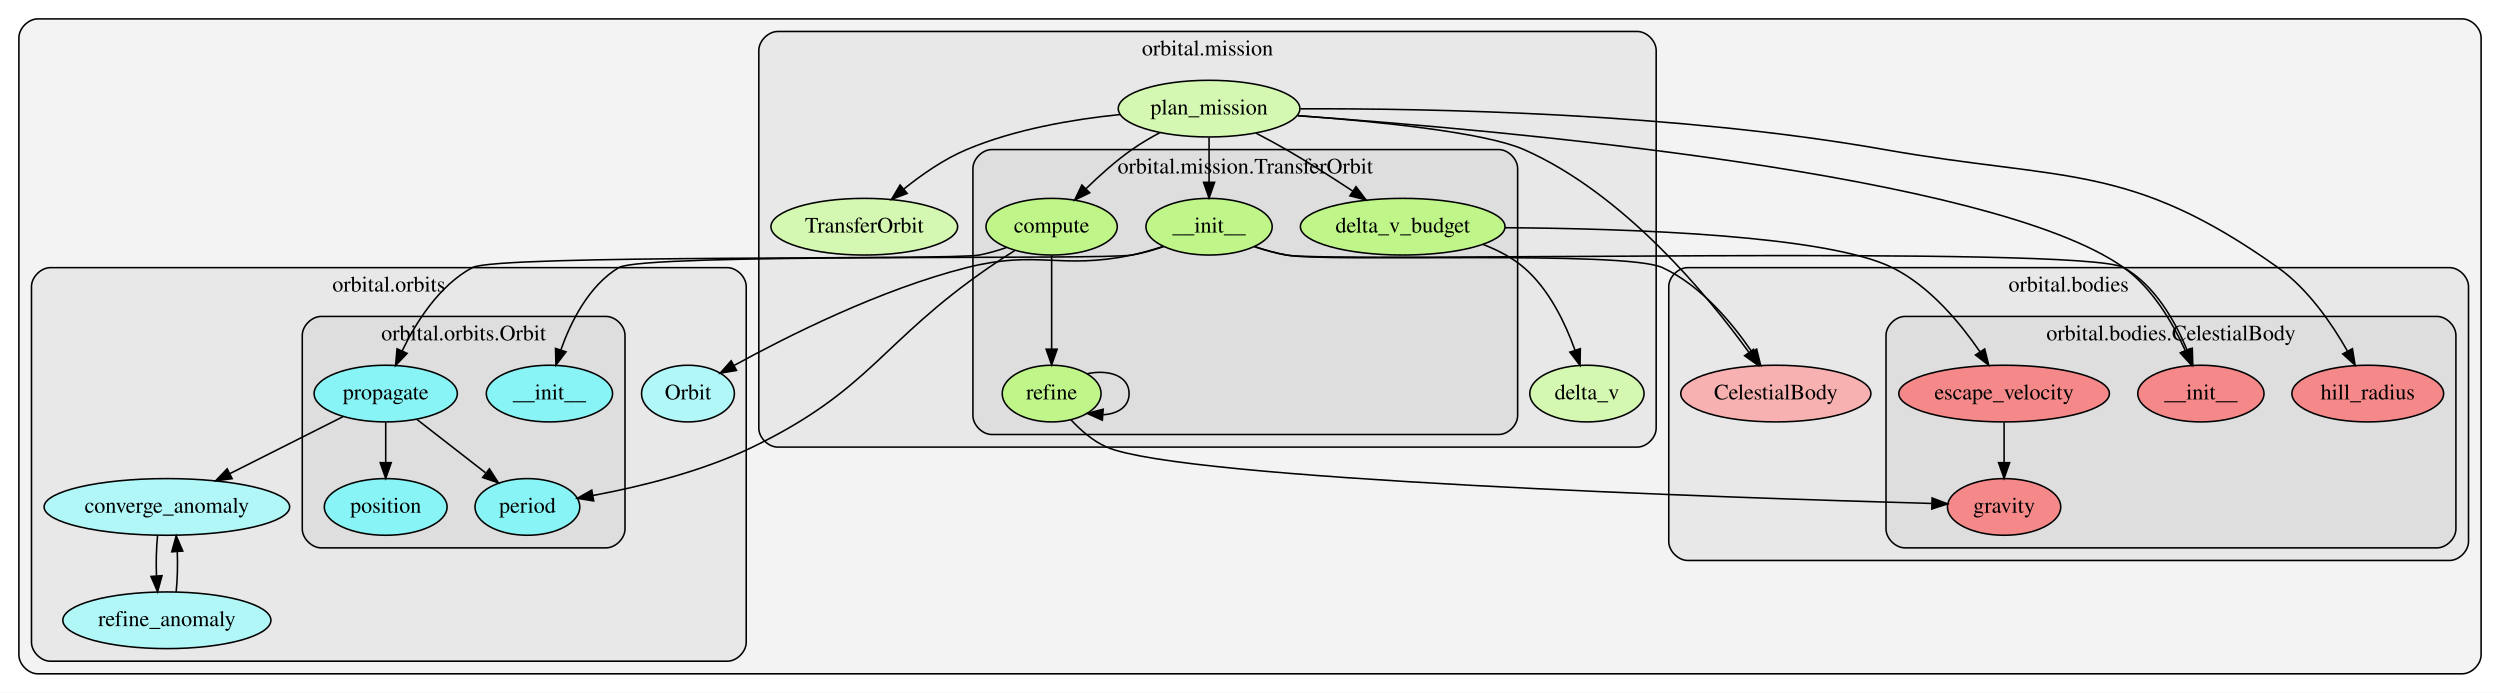
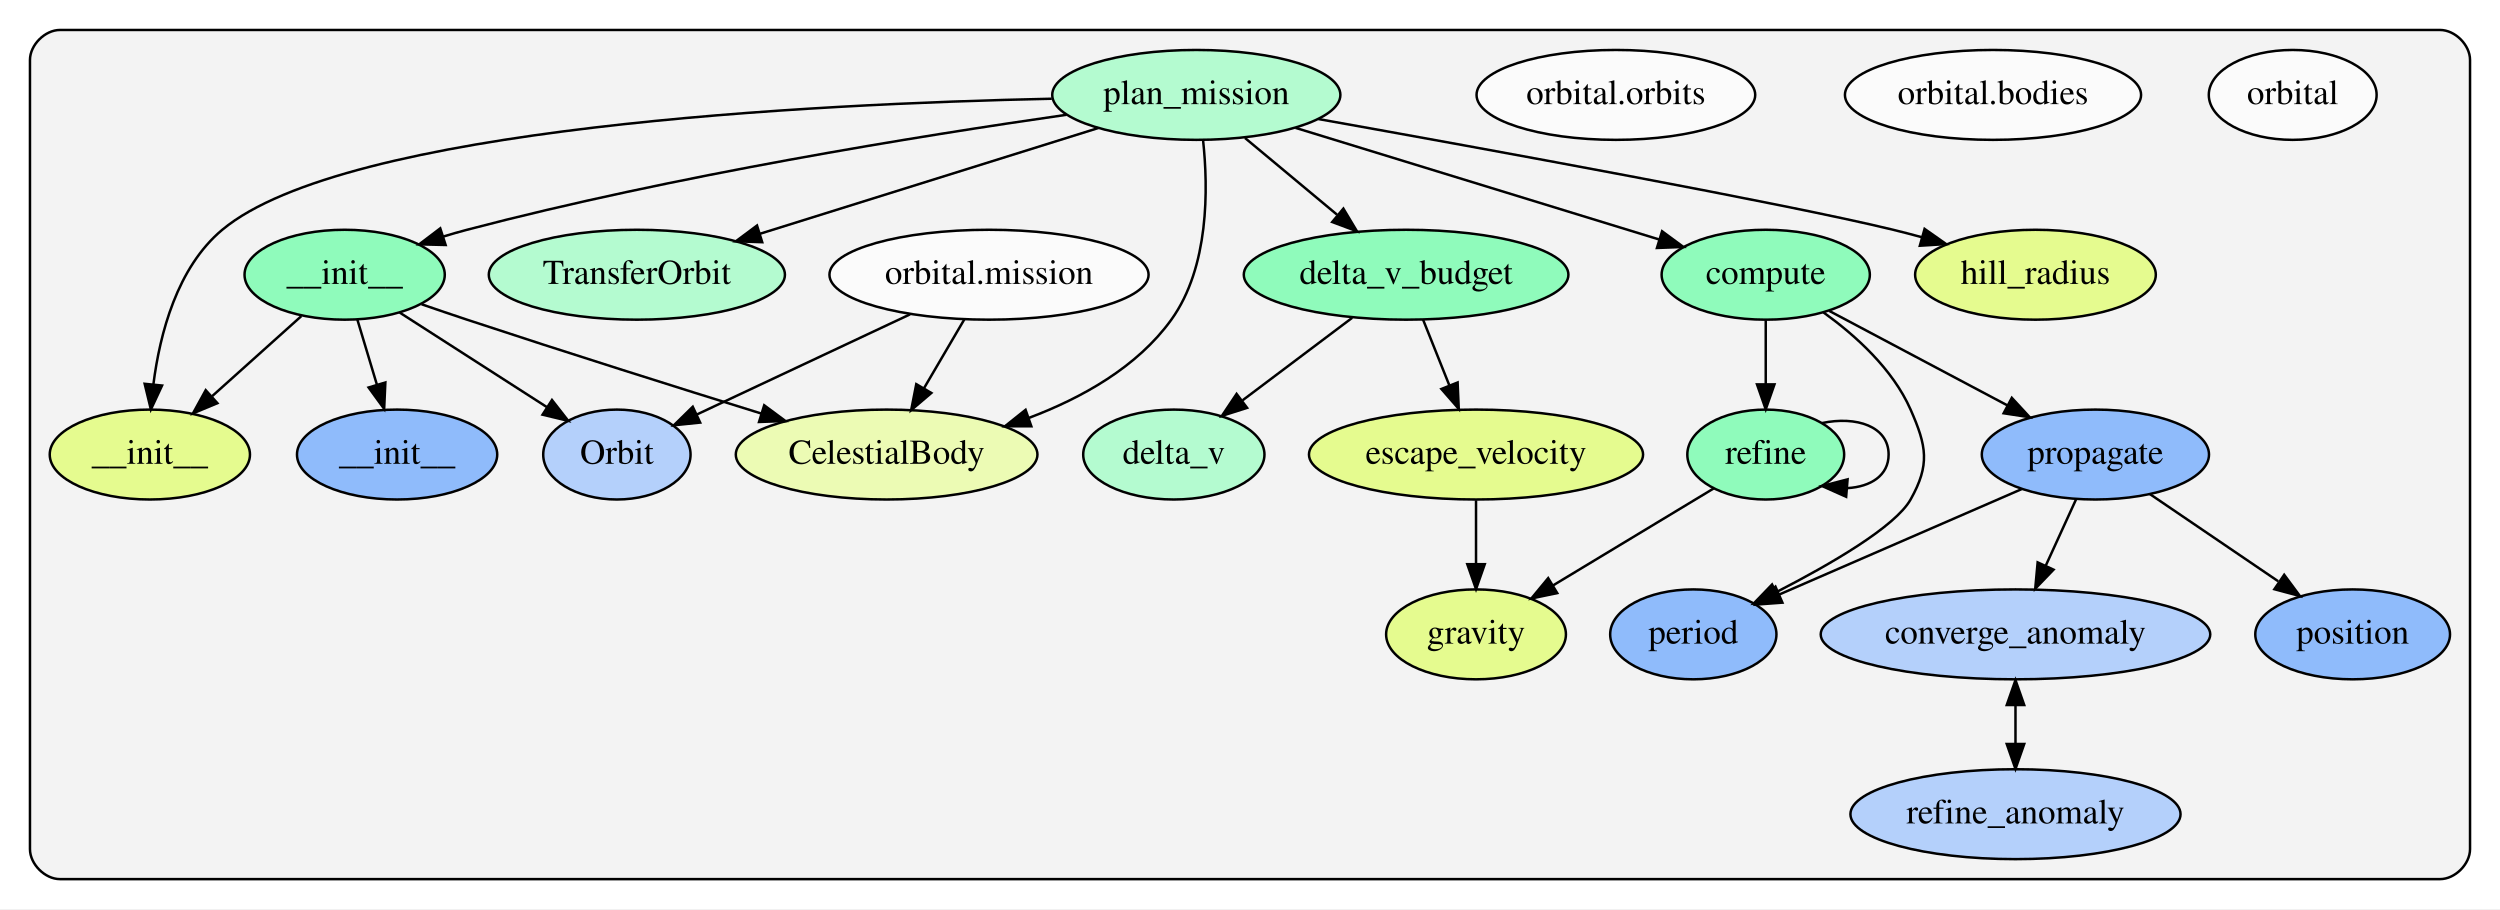
- <svg xmlns="http://www.w3.org/2000/svg" width="1588pt" height="440pt" viewBox="0.00 0.00 1588.00 440.00">
-   <g id="graph0" class="graph" transform="scale(1 1) rotate(0) translate(4 436)">
-     <polygon fill="white" stroke="transparent" points="-4,4 -4,-436 1584,-436 1584,4 -4,4" />
+ <svg xmlns="http://www.w3.org/2000/svg" width="1001pt" height="364pt" viewBox="0.00 0.00 1001.00 364.00">
+   <g id="graph0" class="graph" transform="scale(1 1) rotate(0) translate(4 360)">
+     <polygon fill="white" stroke="transparent" points="-4,4 -4,-360 997,-360 997,4 -4,4" />
    <g id="clust1" class="cluster">
-       <path fill="#808080" fill-opacity="0.094" stroke="black" d="M20,-8C20,-8 1560,-8 1560,-8 1566,-8 1572,-14 1572,-20 1572,-20 1572,-412 1572,-412 1572,-418 1566,-424 1560,-424 1560,-424 20,-424 20,-424 14,-424 8,-418 8,-412 8,-412 8,-20 8,-20 8,-14 14,-8 20,-8" />
-     </g>
-     <g id="clust2" class="cluster">
-       <path fill="#808080" fill-opacity="0.094" stroke="black" d="M1068,-80C1068,-80 1552,-80 1552,-80 1558,-80 1564,-86 1564,-92 1564,-92 1564,-254 1564,-254 1564,-260 1558,-266 1552,-266 1552,-266 1068,-266 1068,-266 1062,-266 1056,-260 1056,-254 1056,-254 1056,-92 1056,-92 1056,-86 1062,-80 1068,-80" />
-       <text text-anchor="middle" x="1310" y="-250.8" font-family="Times,serif" font-size="14.00">orbital.bodies</text>
-     </g>
-     <g id="clust3" class="cluster">
-       <path fill="#808080" fill-opacity="0.094" stroke="black" d="M1206,-88C1206,-88 1544,-88 1544,-88 1550,-88 1556,-94 1556,-100 1556,-100 1556,-223 1556,-223 1556,-229 1550,-235 1544,-235 1544,-235 1206,-235 1206,-235 1200,-235 1194,-229 1194,-223 1194,-223 1194,-100 1194,-100 1194,-94 1200,-88 1206,-88" />
-       <text text-anchor="middle" x="1375" y="-219.8" font-family="Times,serif" font-size="14.00">orbital.bodies.CelestialBody</text>
-     </g>
-     <g id="clust4" class="cluster">
-       <path fill="#808080" fill-opacity="0.094" stroke="black" d="M490,-152C490,-152 1036,-152 1036,-152 1042,-152 1048,-158 1048,-164 1048,-164 1048,-404 1048,-404 1048,-410 1042,-416 1036,-416 1036,-416 490,-416 490,-416 484,-416 478,-410 478,-404 478,-404 478,-164 478,-164 478,-158 484,-152 490,-152" />
-       <text text-anchor="middle" x="763" y="-400.8" font-family="Times,serif" font-size="14.00">orbital.mission</text>
-     </g>
-     <g id="clust5" class="cluster">
-       <path fill="#808080" fill-opacity="0.094" stroke="black" d="M626,-160C626,-160 948,-160 948,-160 954,-160 960,-166 960,-172 960,-172 960,-329 960,-329 960,-335 954,-341 948,-341 948,-341 626,-341 626,-341 620,-341 614,-335 614,-329 614,-329 614,-172 614,-172 614,-166 620,-160 626,-160" />
-       <text text-anchor="middle" x="787" y="-325.8" font-family="Times,serif" font-size="14.00">orbital.mission.TransferOrbit</text>
-     </g>
-     <g id="clust6" class="cluster">
-       <path fill="#808080" fill-opacity="0.094" stroke="black" d="M28,-16C28,-16 458,-16 458,-16 464,-16 470,-22 470,-28 470,-28 470,-254 470,-254 470,-260 464,-266 458,-266 458,-266 28,-266 28,-266 22,-266 16,-260 16,-254 16,-254 16,-28 16,-28 16,-22 22,-16 28,-16" />
-       <text text-anchor="middle" x="243" y="-250.8" font-family="Times,serif" font-size="14.00">orbital.orbits</text>
-     </g>
-     <g id="clust7" class="cluster">
-       <path fill="#808080" fill-opacity="0.094" stroke="black" d="M200,-88C200,-88 381,-88 381,-88 387,-88 393,-94 393,-100 393,-100 393,-223 393,-223 393,-229 387,-235 381,-235 381,-235 200,-235 200,-235 194,-235 188,-229 188,-223 188,-223 188,-100 188,-100 188,-94 194,-88 200,-88" />
-       <text text-anchor="middle" x="290.5" y="-219.8" font-family="Times,serif" font-size="14.00">orbital.orbits.Orbit</text>
+       <path fill="#808080" fill-opacity="0.094" stroke="black" d="M20,-8C20,-8 973,-8 973,-8 979,-8 985,-14 985,-20 985,-20 985,-336 985,-336 985,-342 979,-348 973,-348 973,-348 20,-348 20,-348 14,-348 8,-342 8,-336 8,-336 8,-20 8,-20 8,-14 14,-8 20,-8" />
    </g>
    <g id="node1" class="node">
-       <ellipse fill="#ff9999" fill-opacity="0.698" stroke="black" cx="1124" cy="-186" rx="60.39" ry="18" />
-       <text text-anchor="middle" x="1124" y="-182.3" font-family="Times,serif" font-size="14.00" fill="#000000">CelestialBody</text>
+       <ellipse fill="#ffffff" fill-opacity="0.698" stroke="black" cx="914" cy="-322" rx="33.6" ry="18" />
+       <text text-anchor="middle" x="914" y="-318.3" font-family="Times,serif" font-size="14.00" fill="#000000">orbital</text>
    </g>
    <g id="node2" class="node">
-       <ellipse fill="#ff6565" fill-opacity="0.698" stroke="black" cx="1394" cy="-186" rx="40.09" ry="18" />
-       <text text-anchor="middle" x="1394" y="-182.3" font-family="Times,serif" font-size="14.00" fill="#000000">__init__</text>
+       <ellipse fill="#ffffff" fill-opacity="0.698" stroke="black" cx="794" cy="-322" rx="59.29" ry="18" />
+       <text text-anchor="middle" x="794" y="-318.3" font-family="Times,serif" font-size="14.00" fill="#000000">orbital.bodies</text>
    </g>
    <g id="node3" class="node">
-       <ellipse fill="#ff6565" fill-opacity="0.698" stroke="black" cx="1269" cy="-186" rx="66.89" ry="18" />
-       <text text-anchor="middle" x="1269" y="-182.3" font-family="Times,serif" font-size="14.00" fill="#000000">escape_velocity</text>
+       <ellipse fill="#ffffff" fill-opacity="0.698" stroke="black" cx="392" cy="-250" rx="63.89" ry="18" />
+       <text text-anchor="middle" x="392" y="-246.3" font-family="Times,serif" font-size="14.00" fill="#000000">orbital.mission</text>
+     </g>
+     <g id="node5" class="node">
+       <ellipse fill="#eaff99" fill-opacity="0.698" stroke="black" cx="351" cy="-178" rx="60.39" ry="18" />
+       <text text-anchor="middle" x="351" y="-174.3" font-family="Times,serif" font-size="14.00" fill="#000000">CelestialBody</text>
+     </g>
+     <g id="edge2" class="edge">
+       <path fill="none" stroke="#000000" d="M382.08,-232.05C377.24,-223.8 371.33,-213.7 365.96,-204.54" />
+       <polygon fill="#000000" stroke="#000000" points="368.91,-202.65 360.83,-195.79 362.87,-206.19 368.91,-202.65" />
+     </g>
+     <g id="node17" class="node">
+       <ellipse fill="#99c1ff" fill-opacity="0.698" stroke="black" cx="243" cy="-178" rx="29.5" ry="18" />
+       <text text-anchor="middle" x="243" y="-174.3" font-family="Times,serif" font-size="14.00" fill="#000000">Orbit</text>
+     </g>
+     <g id="edge3" class="edge">
+       <path fill="none" stroke="#000000" d="M360.4,-234.15C335.25,-222.34 300.21,-205.88 274.97,-194.02" />
+       <polygon fill="#000000" stroke="#000000" points="276.35,-190.8 265.81,-189.72 273.38,-197.14 276.35,-190.8" />
    </g>
    <g id="node4" class="node">
-       <ellipse fill="#ff6565" fill-opacity="0.698" stroke="black" cx="1269" cy="-114" rx="36" ry="18" />
-       <text text-anchor="middle" x="1269" y="-110.3" font-family="Times,serif" font-size="14.00" fill="#000000">gravity</text>
+       <ellipse fill="#ffffff" fill-opacity="0.698" stroke="black" cx="643" cy="-322" rx="55.79" ry="18" />
+       <text text-anchor="middle" x="643" y="-318.3" font-family="Times,serif" font-size="14.00" fill="#000000">orbital.orbits</text>
+     </g>
+     <g id="node6" class="node">
+       <ellipse fill="#e0ff65" fill-opacity="0.698" stroke="black" cx="56" cy="-178" rx="40.09" ry="18" />
+       <text text-anchor="middle" x="56" y="-174.3" font-family="Times,serif" font-size="14.00" fill="#000000">__init__</text>
+     </g>
+     <g id="node7" class="node">
+       <ellipse fill="#e0ff65" fill-opacity="0.698" stroke="black" cx="587" cy="-178" rx="66.89" ry="18" />
+       <text text-anchor="middle" x="587" y="-174.3" font-family="Times,serif" font-size="14.00" fill="#000000">escape_velocity</text>
+     </g>
+     <g id="node8" class="node">
+       <ellipse fill="#e0ff65" fill-opacity="0.698" stroke="black" cx="587" cy="-106" rx="36" ry="18" />
+       <text text-anchor="middle" x="587" y="-102.3" font-family="Times,serif" font-size="14.00" fill="#000000">gravity</text>
+     </g>
+     <g id="edge1" class="edge">
+       <path fill="none" stroke="#000000" d="M587,-159.7C587,-151.98 587,-142.71 587,-134.11" />
+       <polygon fill="#000000" stroke="#000000" points="590.5,-134.1 587,-124.1 583.5,-134.1 590.5,-134.1" />
+     </g>
+     <g id="node9" class="node">
+       <ellipse fill="#e0ff65" fill-opacity="0.698" stroke="black" cx="811" cy="-250" rx="48.19" ry="18" />
+       <text text-anchor="middle" x="811" y="-246.3" font-family="Times,serif" font-size="14.00" fill="#000000">hill_radius</text>
+     </g>
+     <g id="node10" class="node">
+       <ellipse fill="#99ffc1" fill-opacity="0.698" stroke="black" cx="251" cy="-250" rx="59.29" ry="18" />
+       <text text-anchor="middle" x="251" y="-246.3" font-family="Times,serif" font-size="14.00" fill="#000000">TransferOrbit</text>
+     </g>
+     <g id="node11" class="node">
+       <ellipse fill="#99ffc1" fill-opacity="0.698" stroke="black" cx="466" cy="-178" rx="36.29" ry="18" />
+       <text text-anchor="middle" x="466" y="-174.3" font-family="Times,serif" font-size="14.00" fill="#000000">delta_v</text>
+     </g>
+     <g id="node12" class="node">
+       <ellipse fill="#99ffc1" fill-opacity="0.698" stroke="black" cx="475" cy="-322" rx="57.69" ry="18" />
+       <text text-anchor="middle" x="475" y="-318.3" font-family="Times,serif" font-size="14.00" fill="#000000">plan_mission</text>
+     </g>
+     <g id="edge15" class="edge">
+       <path fill="none" stroke="#000000" d="M477.71,-303.85C479.8,-284.53 480.17,-253.08 465,-232 451.35,-213.03 429.17,-200.65 407.98,-192.68" />
+       <polygon fill="#000000" stroke="#000000" points="408.95,-189.31 398.35,-189.31 406.64,-195.91 408.95,-189.31" />
+     </g>
+     <g id="edge16" class="edge">
+       <path fill="none" stroke="#000000" d="M417.12,-320.47C321.03,-318.42 134.25,-309.1 85,-268 66.91,-252.91 60.01,-226.37 57.43,-206.19" />
+       <polygon fill="#000000" stroke="#000000" points="60.89,-205.63 56.41,-196.03 53.92,-206.33 60.89,-205.63" />
+     </g>
+     <g id="edge17" class="edge">
+       <path fill="none" stroke="#000000" d="M523.9,-312.33C591.8,-300.19 711.13,-278.44 754,-268 757.79,-267.08 761.69,-266.06 765.61,-264.99" />
+       <polygon fill="#000000" stroke="#000000" points="766.6,-268.35 775.27,-262.26 764.7,-261.61 766.6,-268.35" />
+     </g>
+     <g id="edge18" class="edge">
+       <path fill="none" stroke="#000000" d="M435.73,-308.73C398.05,-296.95 341.04,-279.14 300.32,-266.41" />
+       <polygon fill="#000000" stroke="#000000" points="301.19,-263.02 290.61,-263.38 299.11,-269.7 301.19,-263.02" />
+     </g>
+     <g id="node13" class="node">
+       <ellipse fill="#65ffa3" fill-opacity="0.698" stroke="black" cx="134" cy="-250" rx="40.09" ry="18" />
+       <text text-anchor="middle" x="134" y="-246.3" font-family="Times,serif" font-size="14.00" fill="#000000">__init__</text>
+     </g>
+     <g id="edge19" class="edge">
+       <path fill="none" stroke="#000000" d="M423.04,-314.05C364.24,-305.6 265.85,-289.75 183,-268 179.86,-267.18 176.64,-266.25 173.42,-265.26" />
+       <polygon fill="#000000" stroke="#000000" points="174.43,-261.91 163.83,-262.17 172.28,-268.57 174.43,-261.91" />
+     </g>
+     <g id="node14" class="node">
+       <ellipse fill="#65ffa3" fill-opacity="0.698" stroke="black" cx="703" cy="-250" rx="41.69" ry="18" />
+       <text text-anchor="middle" x="703" y="-246.3" font-family="Times,serif" font-size="14.00" fill="#000000">compute</text>
+     </g>
+     <g id="edge20" class="edge">
+       <path fill="none" stroke="#000000" d="M514.71,-308.81C555.46,-296.3 618.64,-276.9 660.41,-264.08" />
+       <polygon fill="#000000" stroke="#000000" points="661.49,-267.41 670.02,-261.12 659.44,-260.71 661.49,-267.41" />
+     </g>
+     <g id="node15" class="node">
+       <ellipse fill="#65ffa3" fill-opacity="0.698" stroke="black" cx="559" cy="-250" rx="64.99" ry="18" />
+       <text text-anchor="middle" x="559" y="-246.3" font-family="Times,serif" font-size="14.00" fill="#000000">delta_v_budget</text>
+     </g>
+     <g id="edge21" class="edge">
+       <path fill="none" stroke="#000000" d="M494.48,-304.76C505.43,-295.64 519.27,-284.1 531.33,-274.06" />
+       <polygon fill="#000000" stroke="#000000" points="533.89,-276.48 539.33,-267.39 529.41,-271.1 533.89,-276.48" />
+     </g>
+     <g id="edge4" class="edge">
+       <path fill="none" stroke="#000000" d="M164.8,-238.17C170.82,-236.09 177.1,-233.95 183,-232 222.51,-218.92 267.48,-204.77 300.94,-194.38" />
+       <polygon fill="#000000" stroke="#000000" points="301.98,-197.73 310.5,-191.42 299.91,-191.04 301.98,-197.73" />
+     </g>
+     <g id="edge5" class="edge">
+       <path fill="none" stroke="#000000" d="M116.69,-233.46C106.19,-224.04 92.61,-211.85 80.96,-201.4" />
+       <polygon fill="#000000" stroke="#000000" points="83.04,-198.57 73.26,-194.49 78.37,-203.78 83.04,-198.57" />
    </g>
    <g id="edge6" class="edge">
-       <path fill="none" stroke="#000000" d="M1269,-167.7C1269,-159.98 1269,-150.71 1269,-142.11" />
-       <polygon fill="#000000" stroke="#000000" points="1272.5,-142.1 1269,-132.1 1265.5,-142.1 1272.5,-142.1" />
-     </g>
-     <g id="node5" class="node">
-       <ellipse fill="#ff6565" fill-opacity="0.698" stroke="black" cx="1500" cy="-186" rx="48.19" ry="18" />
-       <text text-anchor="middle" x="1500" y="-182.3" font-family="Times,serif" font-size="14.00" fill="#000000">hill_radius</text>
-     </g>
-     <g id="node6" class="node">
-       <ellipse fill="#ccff99" fill-opacity="0.698" stroke="black" cx="545" cy="-292" rx="59.29" ry="18" />
-       <text text-anchor="middle" x="545" y="-288.3" font-family="Times,serif" font-size="14.00" fill="#000000">TransferOrbit</text>
-     </g>
-     <g id="node7" class="node">
-       <ellipse fill="#ccff99" fill-opacity="0.698" stroke="black" cx="1004" cy="-186" rx="36.29" ry="18" />
-       <text text-anchor="middle" x="1004" y="-182.3" font-family="Times,serif" font-size="14.00" fill="#000000">delta_v</text>
-     </g>
-     <g id="node8" class="node">
-       <ellipse fill="#ccff99" fill-opacity="0.698" stroke="black" cx="764" cy="-367" rx="57.69" ry="18" />
-       <text text-anchor="middle" x="764" y="-363.3" font-family="Times,serif" font-size="14.00" fill="#000000">plan_mission</text>
-     </g>
-     <g id="edge21" class="edge">
-       <path fill="none" stroke="#000000" d="M820.28,-362.57C870.22,-358.88 939.02,-352.01 964,-341 1027.42,-313.05 1080.67,-248.42 1106.76,-212.4" />
-       <polygon fill="#000000" stroke="#000000" points="1109.86,-214.08 1112.79,-203.9 1104.15,-210.03 1109.86,-214.08" />
+       <path fill="none" stroke="#000000" d="M156.06,-234.83C173.06,-223.92 196.68,-208.75 215.01,-196.97" />
+       <polygon fill="#000000" stroke="#000000" points="217.01,-199.85 223.53,-191.5 213.23,-193.96 217.01,-199.85" />
+     </g>
+     <g id="node20" class="node">
+       <ellipse fill="#65a3ff" fill-opacity="0.698" stroke="black" cx="155" cy="-178" rx="40.09" ry="18" />
+       <text text-anchor="middle" x="155" y="-174.3" font-family="Times,serif" font-size="14.00" fill="#000000">__init__</text>
+     </g>
+     <g id="edge7" class="edge">
+       <path fill="none" stroke="#000000" d="M139.08,-232.05C141.42,-224.26 144.25,-214.82 146.88,-206.08" />
+       <polygon fill="#000000" stroke="#000000" points="150.3,-206.86 149.82,-196.28 143.59,-204.85 150.3,-206.86" />
+     </g>
+     <g id="node16" class="node">
+       <ellipse fill="#65ffa3" fill-opacity="0.698" stroke="black" cx="703" cy="-178" rx="31.4" ry="18" />
+       <text text-anchor="middle" x="703" y="-174.3" font-family="Times,serif" font-size="14.00" fill="#000000">refine</text>
+     </g>
+     <g id="edge8" class="edge">
+       <path fill="none" stroke="#000000" d="M703,-231.7C703,-223.98 703,-214.71 703,-206.11" />
+       <polygon fill="#000000" stroke="#000000" points="706.5,-206.1 703,-196.1 699.5,-206.1 706.5,-206.1" />
+     </g>
+     <g id="node21" class="node">
+       <ellipse fill="#65a3ff" fill-opacity="0.698" stroke="black" cx="674" cy="-106" rx="33.29" ry="18" />
+       <text text-anchor="middle" x="674" y="-102.3" font-family="Times,serif" font-size="14.00" fill="#000000">period</text>
+     </g>
+     <g id="edge9" class="edge">
+       <path fill="none" stroke="#000000" d="M726.12,-234.91C739,-225.64 753.85,-212.23 761,-196 767.45,-181.36 768.84,-173.95 761,-160 754.9,-149.14 729.17,-134.18 707.26,-122.93" />
+       <polygon fill="#000000" stroke="#000000" points="708.68,-119.72 698.17,-118.35 705.53,-125.97 708.68,-119.72" />
+     </g>
+     <g id="node23" class="node">
+       <ellipse fill="#65a3ff" fill-opacity="0.698" stroke="black" cx="835" cy="-178" rx="45.49" ry="18" />
+       <text text-anchor="middle" x="835" y="-174.3" font-family="Times,serif" font-size="14.00" fill="#000000">propagate</text>
+     </g>
+     <g id="edge10" class="edge">
+       <path fill="none" stroke="#000000" d="M728.45,-235.5C748.73,-224.75 777.35,-209.57 799.82,-197.65" />
+       <polygon fill="#000000" stroke="#000000" points="801.53,-200.71 808.72,-192.93 798.25,-194.53 801.53,-200.71" />
+     </g>
+     <g id="edge11" class="edge">
+       <path fill="none" stroke="#000000" d="M565.78,-232.05C568.93,-224.18 572.75,-214.62 576.28,-205.79" />
+       <polygon fill="#000000" stroke="#000000" points="579.63,-206.86 580.09,-196.28 573.13,-204.26 579.63,-206.86" />
+     </g>
+     <g id="edge12" class="edge">
+       <path fill="none" stroke="#000000" d="M537.43,-232.76C524.37,-222.93 507.57,-210.29 493.55,-199.74" />
+       <polygon fill="#000000" stroke="#000000" points="495.34,-196.7 485.24,-193.48 491.13,-202.29 495.34,-196.7" />
+     </g>
+     <g id="edge13" class="edge">
+       <path fill="none" stroke="#000000" d="M682.26,-164.49C664.32,-153.66 638.14,-137.86 617.76,-125.56" />
+       <polygon fill="#000000" stroke="#000000" points="619.51,-122.53 609.14,-120.36 615.89,-128.52 619.51,-122.53" />
+     </g>
+     <g id="edge14" class="edge">
+       <path fill="none" stroke="#000000" d="M725.52,-190.6C739.22,-193.52 752.2,-189.32 752.2,-178 752.2,-169.6 745.05,-165.12 735.76,-164.56" />
+       <polygon fill="#000000" stroke="#000000" points="735.2,-161.09 725.52,-165.4 735.77,-168.07 735.2,-161.09" />
+     </g>
+     <g id="node18" class="node">
+       <ellipse fill="#99c1ff" fill-opacity="0.698" stroke="black" cx="803" cy="-106" rx="77.99" ry="18" />
+       <text text-anchor="middle" x="803" y="-102.3" font-family="Times,serif" font-size="14.00" fill="#000000">converge_anomaly</text>
+     </g>
+     <g id="node19" class="node">
+       <ellipse fill="#99c1ff" fill-opacity="0.698" stroke="black" cx="803" cy="-34" rx="66.09" ry="18" />
+       <text text-anchor="middle" x="803" y="-30.3" font-family="Times,serif" font-size="14.00" fill="#000000">refine_anomaly</text>
+     </g>
+     <g id="edge25" class="edge">
+       <path fill="none" stroke="#000000" d="M803,-77.67C803,-72.69 803,-67.49 803,-62.51" />
+       <polygon fill="#000000" stroke="#000000" points="799.5,-77.7 803,-87.7 806.5,-77.7 799.5,-77.7" />
+       <polygon fill="#000000" stroke="#000000" points="806.5,-62.1 803,-52.1 799.5,-62.1 806.5,-62.1" />
+     </g>
+     <g id="node22" class="node">
+       <ellipse fill="#65a3ff" fill-opacity="0.698" stroke="black" cx="938" cy="-106" rx="38.99" ry="18" />
+       <text text-anchor="middle" x="938" y="-102.3" font-family="Times,serif" font-size="14.00" fill="#000000">position</text>
    </g>
    <g id="edge24" class="edge">
-       <path fill="none" stroke="#000000" d="M820.36,-362.46C949.28,-353.41 1260.99,-325.8 1345,-266 1363.14,-253.09 1375.95,-231.16 1383.92,-213.68" />
-       <polygon fill="#000000" stroke="#000000" points="1387.34,-214.57 1388.05,-204 1380.91,-211.82 1387.34,-214.57" />
-     </g>
-     <g id="edge20" class="edge">
-       <path fill="none" stroke="#000000" d="M822.09,-366.88C905.03,-367.18 1061.86,-364.16 1193,-341 1307.24,-320.82 1348.49,-333.27 1443,-266 1462.07,-252.43 1477.17,-230.45 1487.03,-213.11" />
-       <polygon fill="#000000" stroke="#000000" points="1490.26,-214.5 1491.96,-204.04 1484.11,-211.16 1490.26,-214.5" />
-     </g>
-     <g id="edge19" class="edge">
-       <path fill="none" stroke="#000000" d="M707.35,-363.24C677.46,-360.2 640.71,-353.93 610,-341 595.64,-334.96 581.51,-325.12 570.11,-315.93" />
-       <polygon fill="#000000" stroke="#000000" points="572.24,-313.14 562.33,-309.41 567.74,-318.51 572.24,-313.14" />
-     </g>
-     <g id="node9" class="node">
-       <ellipse fill="#b2ff65" fill-opacity="0.698" stroke="black" cx="764" cy="-292" rx="40.09" ry="18" />
-       <text text-anchor="middle" x="764" y="-288.3" font-family="Times,serif" font-size="14.00" fill="#000000">__init__</text>
+       <path fill="none" stroke="#000000" d="M827.25,-160.05C823.61,-152.09 819.19,-142.41 815.12,-133.51" />
+       <polygon fill="#000000" stroke="#000000" points="818.24,-131.91 810.9,-124.28 811.87,-134.83 818.24,-131.91" />
    </g>
    <g id="edge22" class="edge">
-       <path fill="none" stroke="#000000" d="M764,-348.7C764,-340.25 764,-329.87 764,-320.37" />
-       <polygon fill="#000000" stroke="#000000" points="767.5,-320.18 764,-310.18 760.5,-320.18 767.5,-320.18" />
-     </g>
-     <g id="node10" class="node">
-       <ellipse fill="#b2ff65" fill-opacity="0.698" stroke="black" cx="664" cy="-292" rx="41.69" ry="18" />
-       <text text-anchor="middle" x="664" y="-288.3" font-family="Times,serif" font-size="14.00" fill="#000000">compute</text>
+       <path fill="none" stroke="#000000" d="M805.47,-164.16C778.07,-152.25 737.27,-134.51 708.41,-121.96" />
+       <polygon fill="#000000" stroke="#000000" points="709.68,-118.7 699.11,-117.92 706.89,-125.12 709.68,-118.7" />
    </g>
    <g id="edge23" class="edge">
-       <path fill="none" stroke="#000000" d="M732.9,-351.82C726.78,-348.56 720.54,-344.9 715,-341 704.7,-333.75 694.38,-324.5 685.74,-316.06" />
-       <polygon fill="#000000" stroke="#000000" points="688.17,-313.54 678.63,-308.92 683.21,-318.48 688.17,-313.54" />
-     </g>
-     <g id="node11" class="node">
-       <ellipse fill="#b2ff65" fill-opacity="0.698" stroke="black" cx="887" cy="-292" rx="64.99" ry="18" />
-       <text text-anchor="middle" x="887" y="-288.3" font-family="Times,serif" font-size="14.00" fill="#000000">delta_v_budget</text>
-     </g>
-     <g id="edge18" class="edge">
-       <path fill="none" stroke="#000000" d="M793.8,-351.42C800.2,-348.11 806.88,-344.53 813,-341 827.12,-332.85 842.29,-323.18 855.19,-314.66" />
-       <polygon fill="#000000" stroke="#000000" points="857.34,-317.44 863.73,-308.98 853.46,-311.61 857.34,-317.44" />
-     </g>
-     <g id="edge8" class="edge">
-       <path fill="none" stroke="#000000" d="M792.89,-279.37C799.41,-277.2 806.36,-275.23 813,-274 839.12,-269.15 1027.88,-277.14 1052,-266 1076.32,-254.77 1096.11,-231.08 1108.74,-212.56" />
-       <polygon fill="#000000" stroke="#000000" points="1111.82,-214.24 1114.36,-203.95 1105.96,-210.41 1111.82,-214.24" />
-     </g>
-     <g id="edge10" class="edge">
-       <path fill="none" stroke="#000000" d="M792.87,-279.28C799.39,-277.12 806.35,-275.17 813,-274 842.11,-268.87 1319.28,-280.57 1345,-266 1364.79,-254.79 1377.64,-231.99 1385.19,-213.75" />
-       <polygon fill="#000000" stroke="#000000" points="1388.55,-214.78 1388.85,-204.19 1382.01,-212.28 1388.55,-214.78" />
-     </g>
-     <g id="node13" class="node">
-       <ellipse fill="#99feff" fill-opacity="0.698" stroke="black" cx="433" cy="-186" rx="29.5" ry="18" />
-       <text text-anchor="middle" x="433" y="-182.3" font-family="Times,serif" font-size="14.00" fill="#000000">Orbit</text>
-     </g>
-     <g id="edge7" class="edge">
-       <path fill="none" stroke="#000000" d="M734.81,-279.5C728.37,-277.35 721.52,-275.36 715,-274 669.18,-264.47 655.37,-277.48 610,-266 555.43,-252.19 496.61,-222.7 462.38,-203.91" />
-       <polygon fill="#000000" stroke="#000000" points="463.85,-200.72 453.41,-198.92 460.44,-206.84 463.85,-200.72" />
-     </g>
-     <g id="node16" class="node">
-       <ellipse fill="#65feff" fill-opacity="0.698" stroke="black" cx="345" cy="-186" rx="40.09" ry="18" />
-       <text text-anchor="middle" x="345" y="-182.3" font-family="Times,serif" font-size="14.00" fill="#000000">__init__</text>
-     </g>
-     <g id="edge9" class="edge">
-       <path fill="none" stroke="#000000" d="M735.12,-279.33C728.6,-277.16 721.65,-275.2 715,-274 697.17,-270.77 404.51,-275.37 389,-266 370.07,-254.56 358.65,-231.78 352.2,-213.61" />
-       <polygon fill="#000000" stroke="#000000" points="355.53,-212.52 349.12,-204.09 348.87,-214.68 355.53,-212.52" />
-     </g>
-     <g id="node12" class="node">
-       <ellipse fill="#b2ff65" fill-opacity="0.698" stroke="black" cx="664" cy="-186" rx="31.4" ry="18" />
-       <text text-anchor="middle" x="664" y="-182.3" font-family="Times,serif" font-size="14.00" fill="#000000">refine</text>
-     </g>
-     <g id="edge13" class="edge">
-       <path fill="none" stroke="#000000" d="M664,-273.83C664,-257.64 664,-233.13 664,-214.27" />
-       <polygon fill="#000000" stroke="#000000" points="667.5,-214.2 664,-204.2 660.5,-214.2 667.5,-214.2" />
-     </g>
-     <g id="node17" class="node">
-       <ellipse fill="#65feff" fill-opacity="0.698" stroke="black" cx="331" cy="-114" rx="33.29" ry="18" />
-       <text text-anchor="middle" x="331" y="-110.3" font-family="Times,serif" font-size="14.00" fill="#000000">period</text>
-     </g>
-     <g id="edge12" class="edge">
-       <path fill="none" stroke="#000000" d="M640.5,-276.81C635.02,-273.37 629.26,-269.63 624,-266 555.09,-218.43 549.34,-188.54 474,-152 441.7,-136.34 401.96,-126.74 372.58,-121.26" />
-       <polygon fill="#000000" stroke="#000000" points="373.11,-117.8 362.65,-119.49 371.88,-124.69 373.11,-117.8" />
-     </g>
-     <g id="node19" class="node">
-       <ellipse fill="#65feff" fill-opacity="0.698" stroke="black" cx="241" cy="-186" rx="45.49" ry="18" />
-       <text text-anchor="middle" x="241" y="-182.3" font-family="Times,serif" font-size="14.00" fill="#000000">propagate</text>
-     </g>
-     <g id="edge11" class="edge">
-       <path fill="none" stroke="#000000" d="M635.21,-278.72C629.6,-276.8 623.69,-275.09 618,-274 600.43,-270.63 311.76,-274.48 296,-266 275.04,-254.72 260.38,-231.54 251.5,-213.2" />
-       <polygon fill="#000000" stroke="#000000" points="254.59,-211.53 247.26,-203.87 248.21,-214.42 254.59,-211.53" />
-     </g>
-     <g id="edge16" class="edge">
-       <path fill="none" stroke="#000000" d="M951.99,-291.36C1030.21,-290.84 1156.25,-286.66 1198,-266 1221.72,-254.26 1241.16,-230.86 1253.66,-212.56" />
-       <polygon fill="#000000" stroke="#000000" points="1256.68,-214.34 1259.23,-204.05 1250.82,-210.5 1256.68,-214.34" />
-     </g>
-     <g id="edge17" class="edge">
-       <path fill="none" stroke="#000000" d="M938.04,-280.72C947.38,-277.17 956.53,-272.4 964,-266 980.01,-252.29 990.34,-230.61 996.49,-213.43" />
-       <polygon fill="#000000" stroke="#000000" points="999.82,-214.52 999.64,-203.92 993.17,-212.32 999.82,-214.52" />
-     </g>
-     <g id="edge14" class="edge">
-       <path fill="none" stroke="#000000" d="M676.3,-169.31C682.37,-162.76 690.27,-155.8 699,-152 746.48,-131.34 1095.95,-119.76 1223,-116.2" />
-       <polygon fill="#000000" stroke="#000000" points="1223.27,-119.69 1233.17,-115.92 1223.08,-112.7 1223.27,-119.69" />
-     </g>
-     <g id="edge15" class="edge">
-       <path fill="none" stroke="#000000" d="M686.52,-198.6C700.22,-201.52 713.2,-197.32 713.2,-186 713.2,-177.6 706.05,-173.12 696.76,-172.56" />
-       <polygon fill="#000000" stroke="#000000" points="696.2,-169.09 686.52,-173.4 696.77,-176.07 696.2,-169.09" />
-     </g>
-     <g id="node14" class="node">
-       <ellipse fill="#99feff" fill-opacity="0.698" stroke="black" cx="102" cy="-114" rx="77.99" ry="18" />
-       <text text-anchor="middle" x="102" y="-110.3" font-family="Times,serif" font-size="14.00" fill="#000000">converge_anomaly</text>
-     </g>
-     <g id="node15" class="node">
-       <ellipse fill="#99feff" fill-opacity="0.698" stroke="black" cx="102" cy="-42" rx="66.09" ry="18" />
-       <text text-anchor="middle" x="102" y="-38.3" font-family="Times,serif" font-size="14.00" fill="#000000">refine_anomaly</text>
-     </g>
-     <g id="edge4" class="edge">
-       <path fill="none" stroke="#000000" d="M96.08,-95.7C95.29,-87.98 95.06,-78.71 95.4,-70.11" />
-       <polygon fill="#000000" stroke="#000000" points="98.9,-70.32 96.1,-60.1 91.92,-69.84 98.9,-70.32" />
-     </g>
-     <g id="edge5" class="edge">
-       <path fill="none" stroke="#000000" d="M107.9,-60.1C108.7,-67.79 108.94,-77.05 108.6,-85.67" />
-       <polygon fill="#000000" stroke="#000000" points="105.11,-85.48 107.92,-95.7 112.09,-85.96 105.11,-85.48" />
-     </g>
-     <g id="node18" class="node">
-       <ellipse fill="#65feff" fill-opacity="0.698" stroke="black" cx="241" cy="-114" rx="38.99" ry="18" />
-       <text text-anchor="middle" x="241" y="-110.3" font-family="Times,serif" font-size="14.00" fill="#000000">position</text>
-     </g>
-     <g id="edge1" class="edge">
-       <path fill="none" stroke="#000000" d="M213.87,-171.34C193.45,-161.06 165.15,-146.8 142.12,-135.21" />
-       <polygon fill="#000000" stroke="#000000" points="143.44,-131.95 132.94,-130.58 140.3,-138.2 143.44,-131.95" />
-     </g>
-     <g id="edge3" class="edge">
-       <path fill="none" stroke="#000000" d="M260.97,-169.46C273.75,-159.52 290.48,-146.51 304.38,-135.7" />
-       <polygon fill="#000000" stroke="#000000" points="306.87,-138.2 312.61,-129.3 302.57,-132.68 306.87,-138.2" />
-     </g>
-     <g id="edge2" class="edge">
-       <path fill="none" stroke="#000000" d="M241,-167.7C241,-159.98 241,-150.71 241,-142.11" />
-       <polygon fill="#000000" stroke="#000000" points="244.5,-142.1 241,-132.1 237.5,-142.1 244.5,-142.1" />
+       <path fill="none" stroke="#000000" d="M856.84,-162.15C871.79,-152 891.8,-138.4 908.2,-127.25" />
+       <polygon fill="#000000" stroke="#000000" points="910.59,-129.86 916.89,-121.35 906.65,-124.07 910.59,-129.86" />
    </g>
  </g>
</svg>
